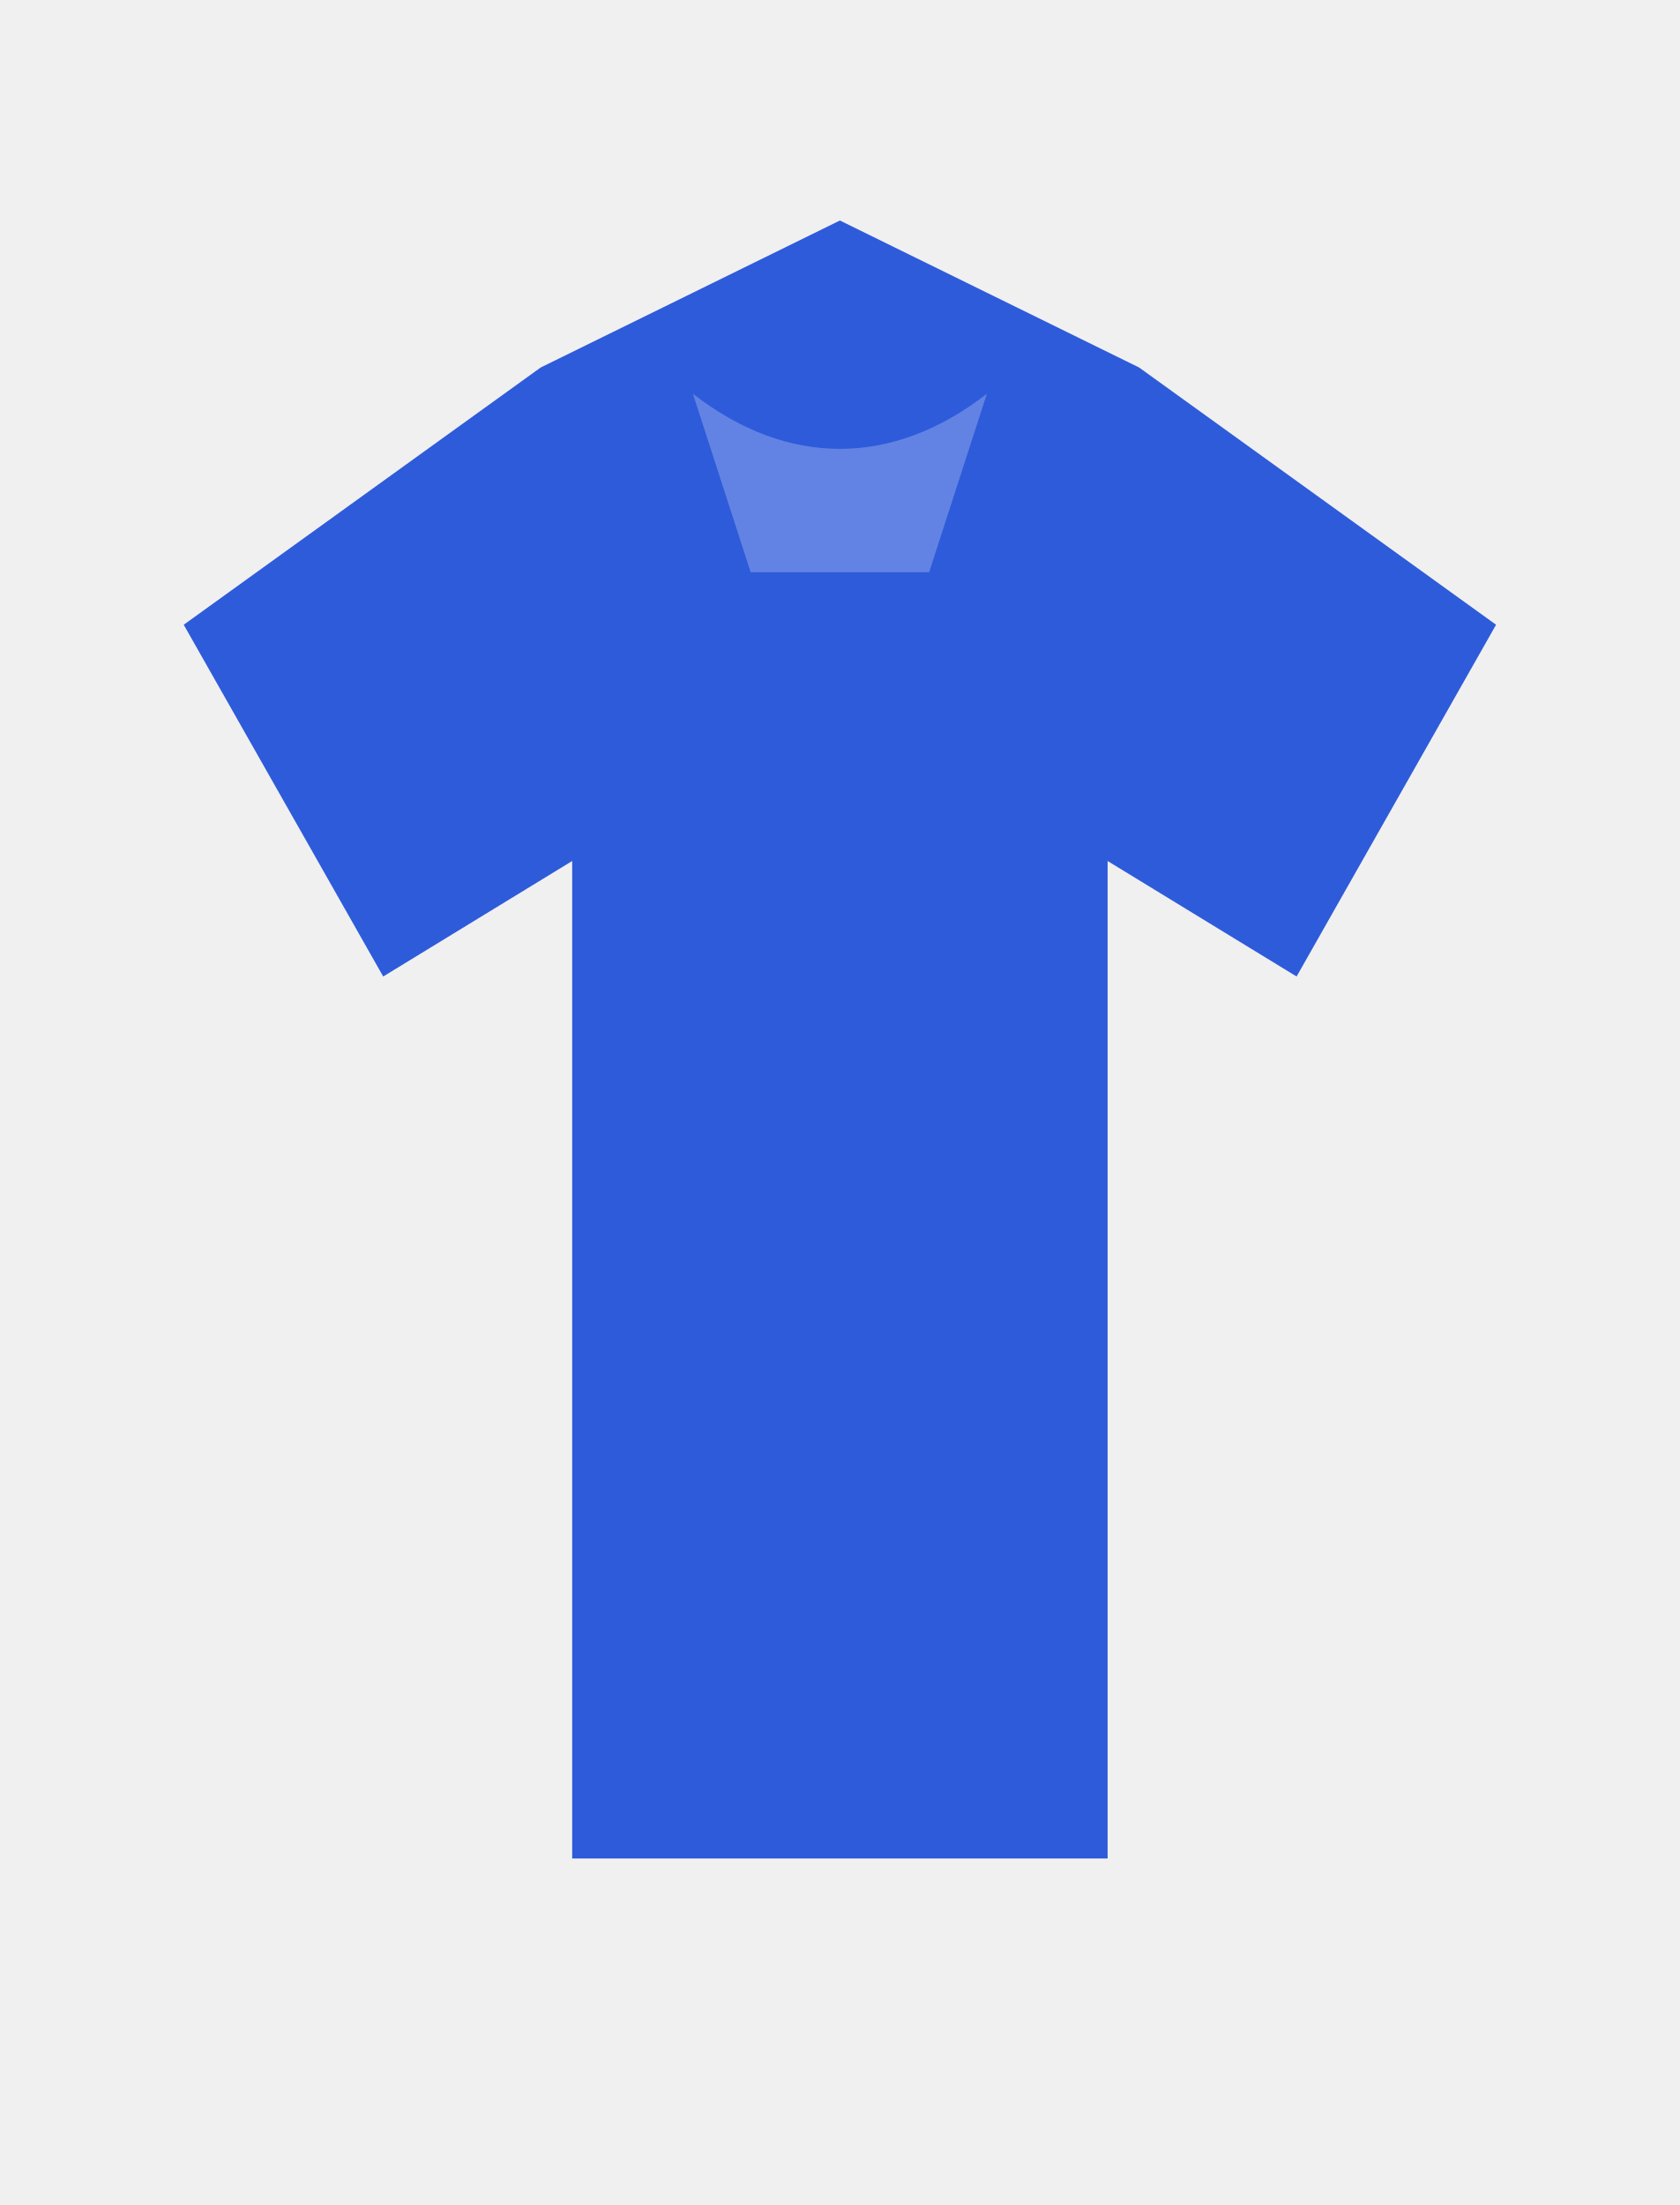
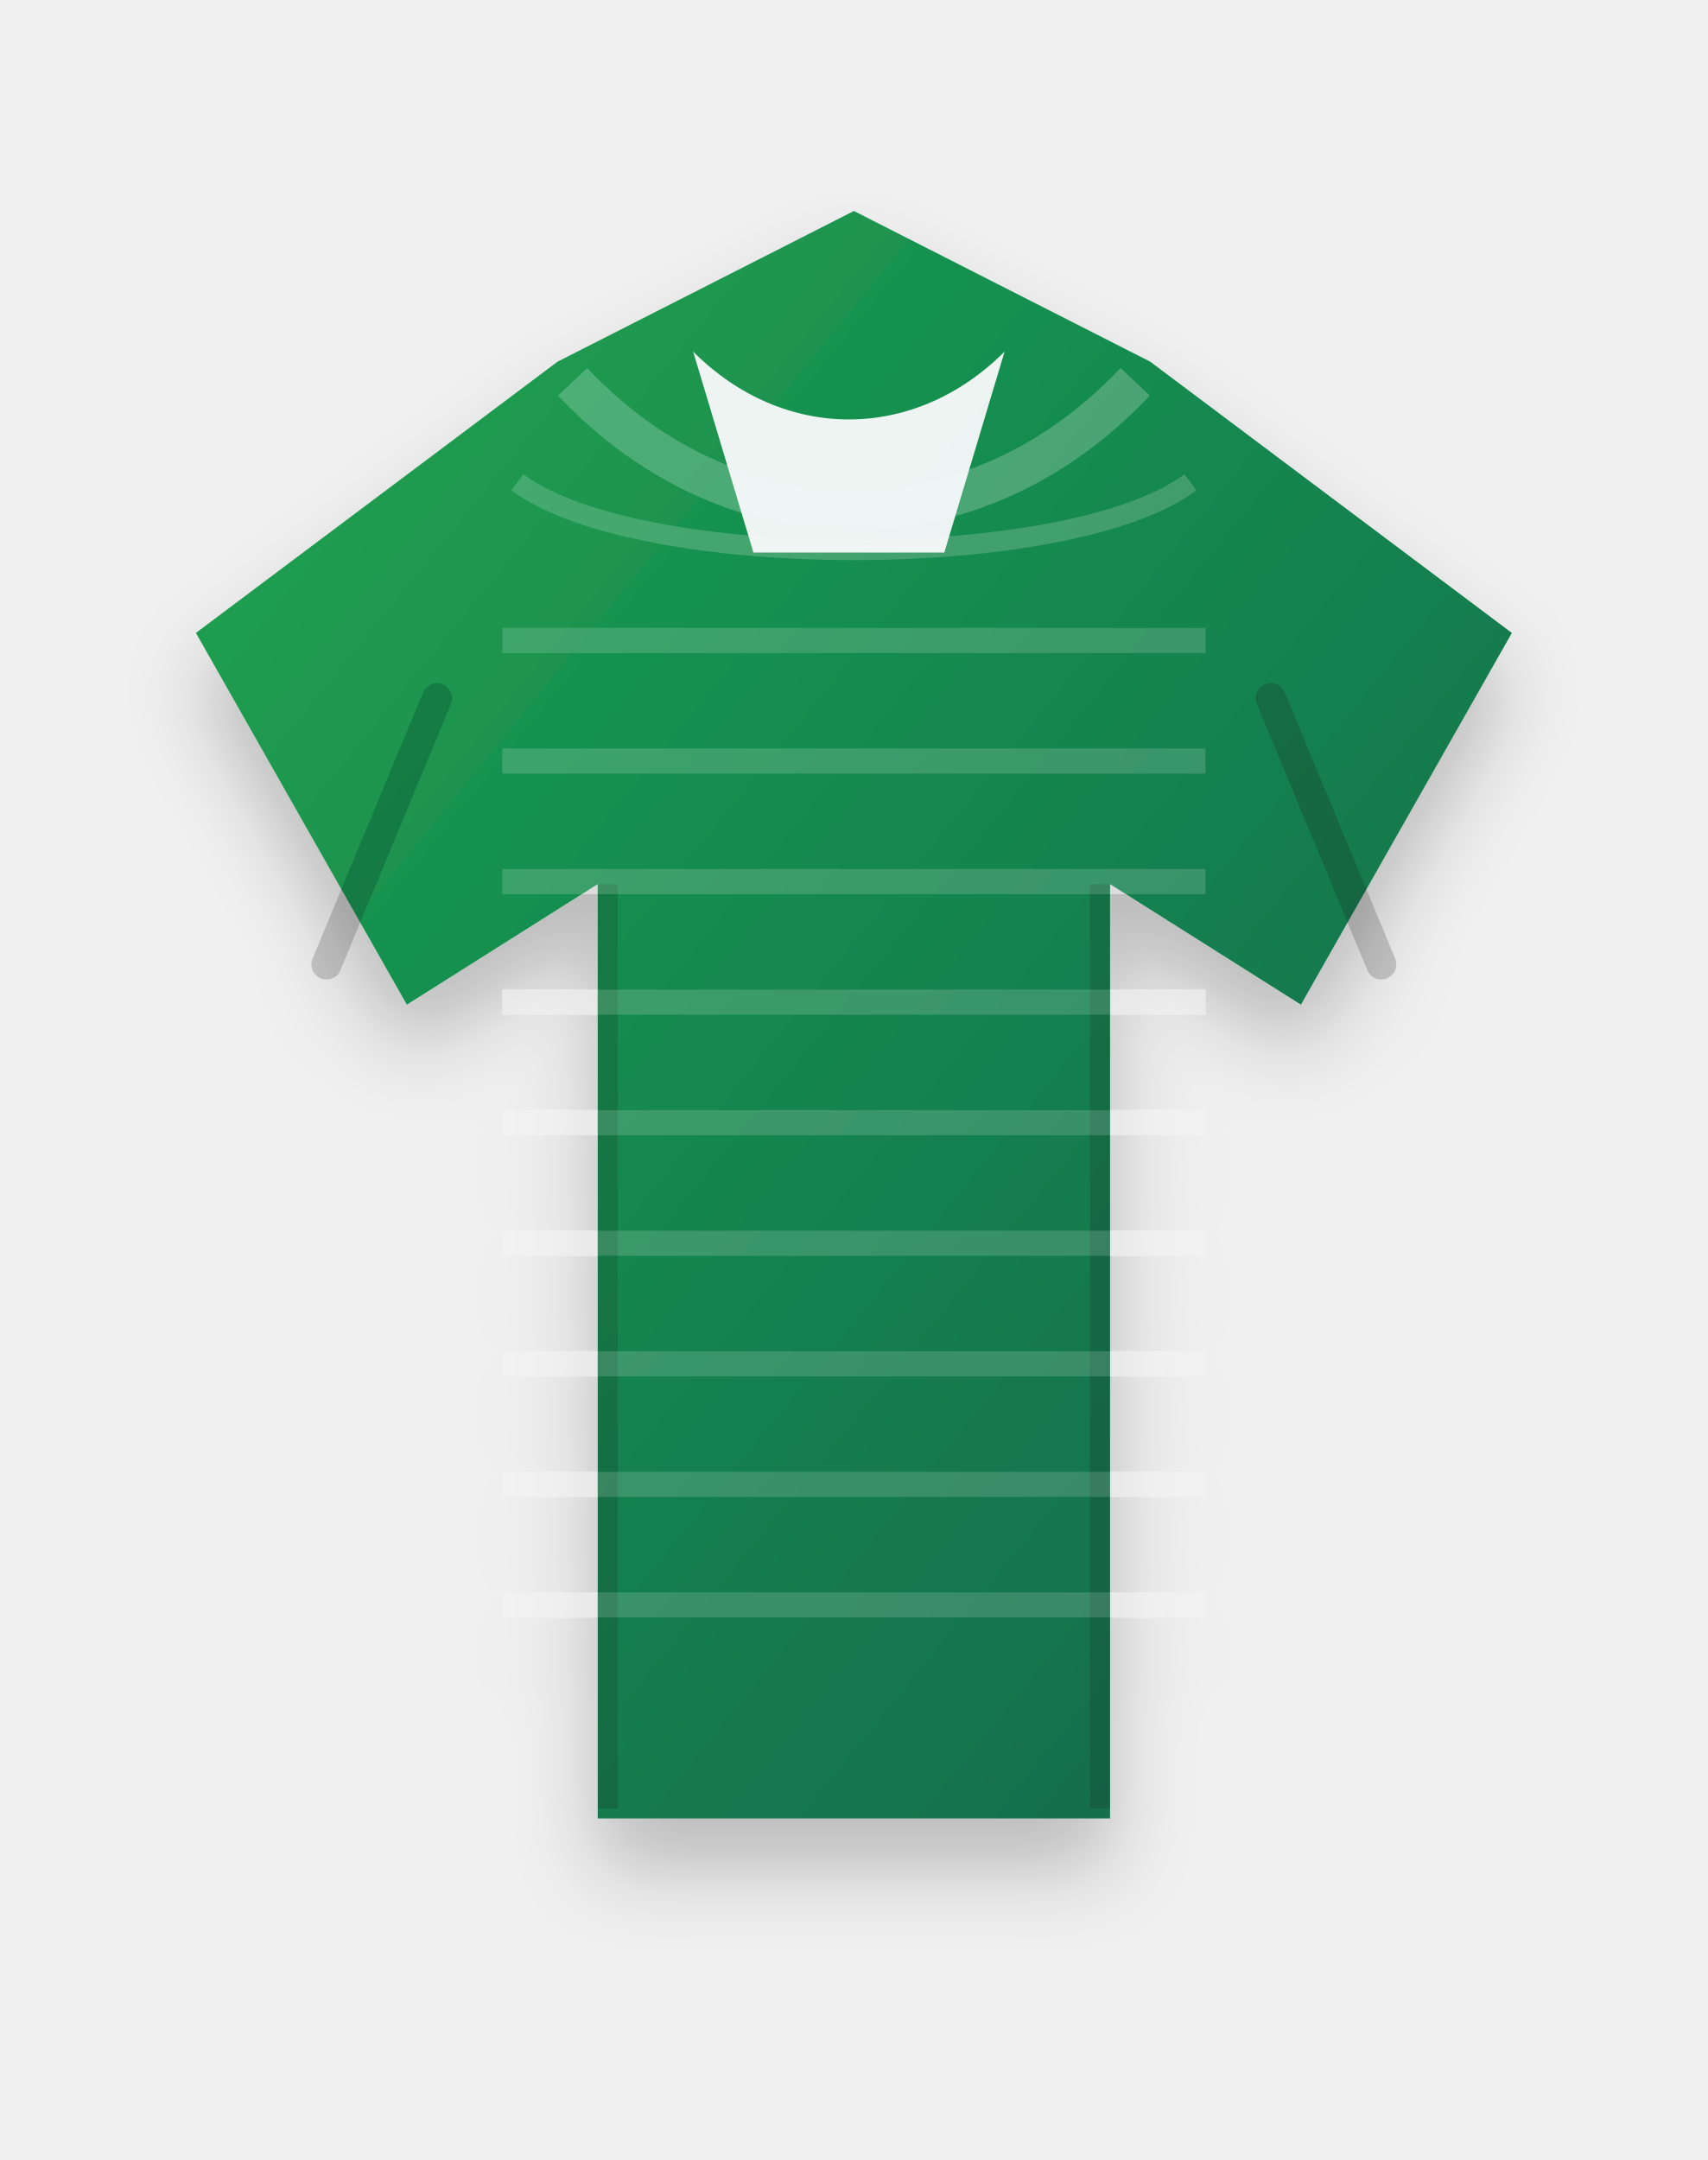
- <svg xmlns="http://www.w3.org/2000/svg" viewBox="0 0 320 420">
-   <g opacity=".92">
-     <path fill="#1d4ed8" d="M103 70l57-28 57 28 68 49-38 67-36-22v190H109V164l-36 22-38-67 68-49z" />
-     <path fill="rgba(255,255,255,.25)" d="M132 75c18 14 38 14 56 0l-11 34h-34z" />
+ <svg xmlns="http://www.w3.org/2000/svg" viewBox="0 0 340 430">
+   <defs>
+     <linearGradient id="fabric" x1="0" y1="0" x2="1" y2="1">
+       <stop offset="0" stop-color="#16a34a" />
+       <stop offset="1" stop-color="#065f46" />
+     </linearGradient>
+     <linearGradient id="shade" x1="0" y1="0" x2="0" y2="1">
+       <stop offset="0" stop-color="rgba(255,255,255,.28)" />
+       <stop offset="1" stop-color="rgba(0,0,0,.22)" />
+     </linearGradient>
+     <filter id="shadow">
+       <feDropShadow dx="0" dy="10" stdDeviation="8" flood-color="#000" flood-opacity=".23" />
+     </filter>
+   </defs>
+   <g filter="url(#shadow)" opacity=".96">
+     <path d="M111 72l59-30 59 30 72 54-42 74-38-24v186H119V176l-38 24-42-74 72-54z" fill="url(#fabric)" />
+     <path d="M114 76c32 34 80 34 112 0" fill="none" stroke="rgba(255,255,255,.22)" stroke-width="8" />
+     <path d="M138 70c18 18 44 18 62 0l-12 40h-38z" fill="#f8fafc" opacity=".95" />
+     <path d="M121 176v184M219 176v184" stroke="rgba(0,0,0,.15)" stroke-width="4" />
+     <path d="M87 139l-22 53M253 139l22 53" stroke="rgba(0,0,0,.18)" stroke-width="6" stroke-linecap="round" />
+     <g opacity=".16">
+       <rect x="100" y="125" width="140" height="5" fill="#fff" />
+       <rect x="100" y="149" width="140" height="5" fill="#fff" />
+       <rect x="100" y="173" width="140" height="5" fill="#fff" />
+       <rect x="100" y="197" width="140" height="5" fill="#fff" />
+       <rect x="100" y="221" width="140" height="5" fill="#fff" />
+       <rect x="100" y="245" width="140" height="5" fill="#fff" />
+       <rect x="100" y="269" width="140" height="5" fill="#fff" />
+       <rect x="100" y="293" width="140" height="5" fill="#fff" />
+       <rect x="100" y="317" width="140" height="5" fill="#fff" />
+     </g>
+     <path d="M103 96c24 18 110 18 134 0" fill="none" stroke="rgba(255,255,255,.18)" stroke-width="4" />
  </g>
</svg>
